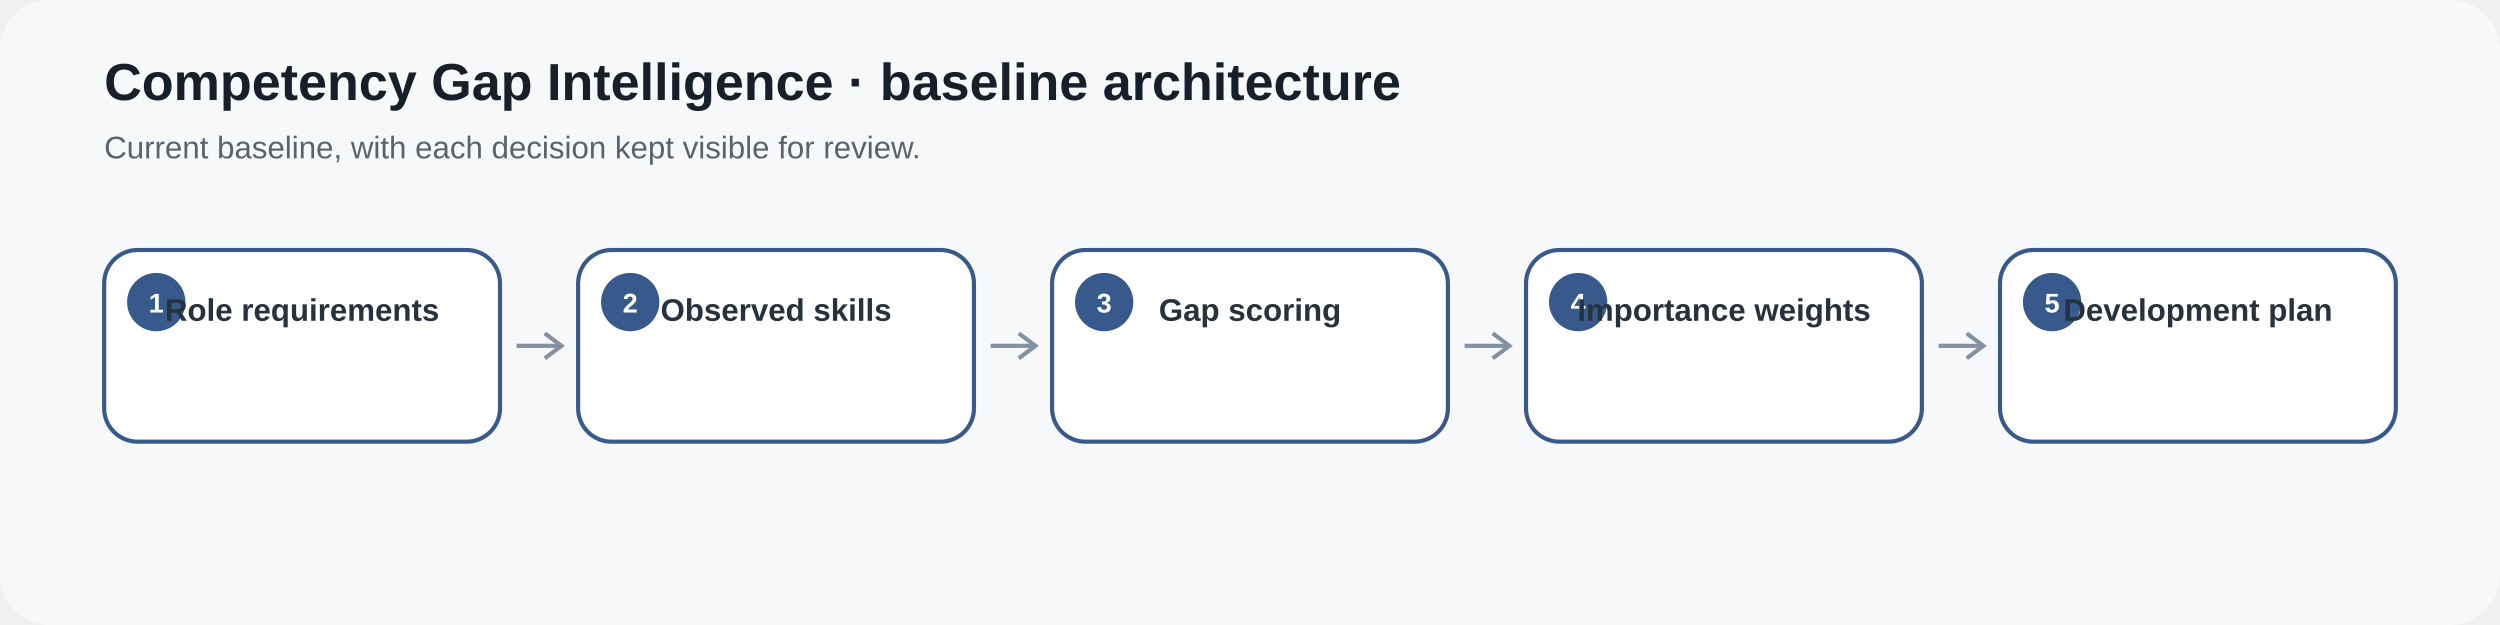
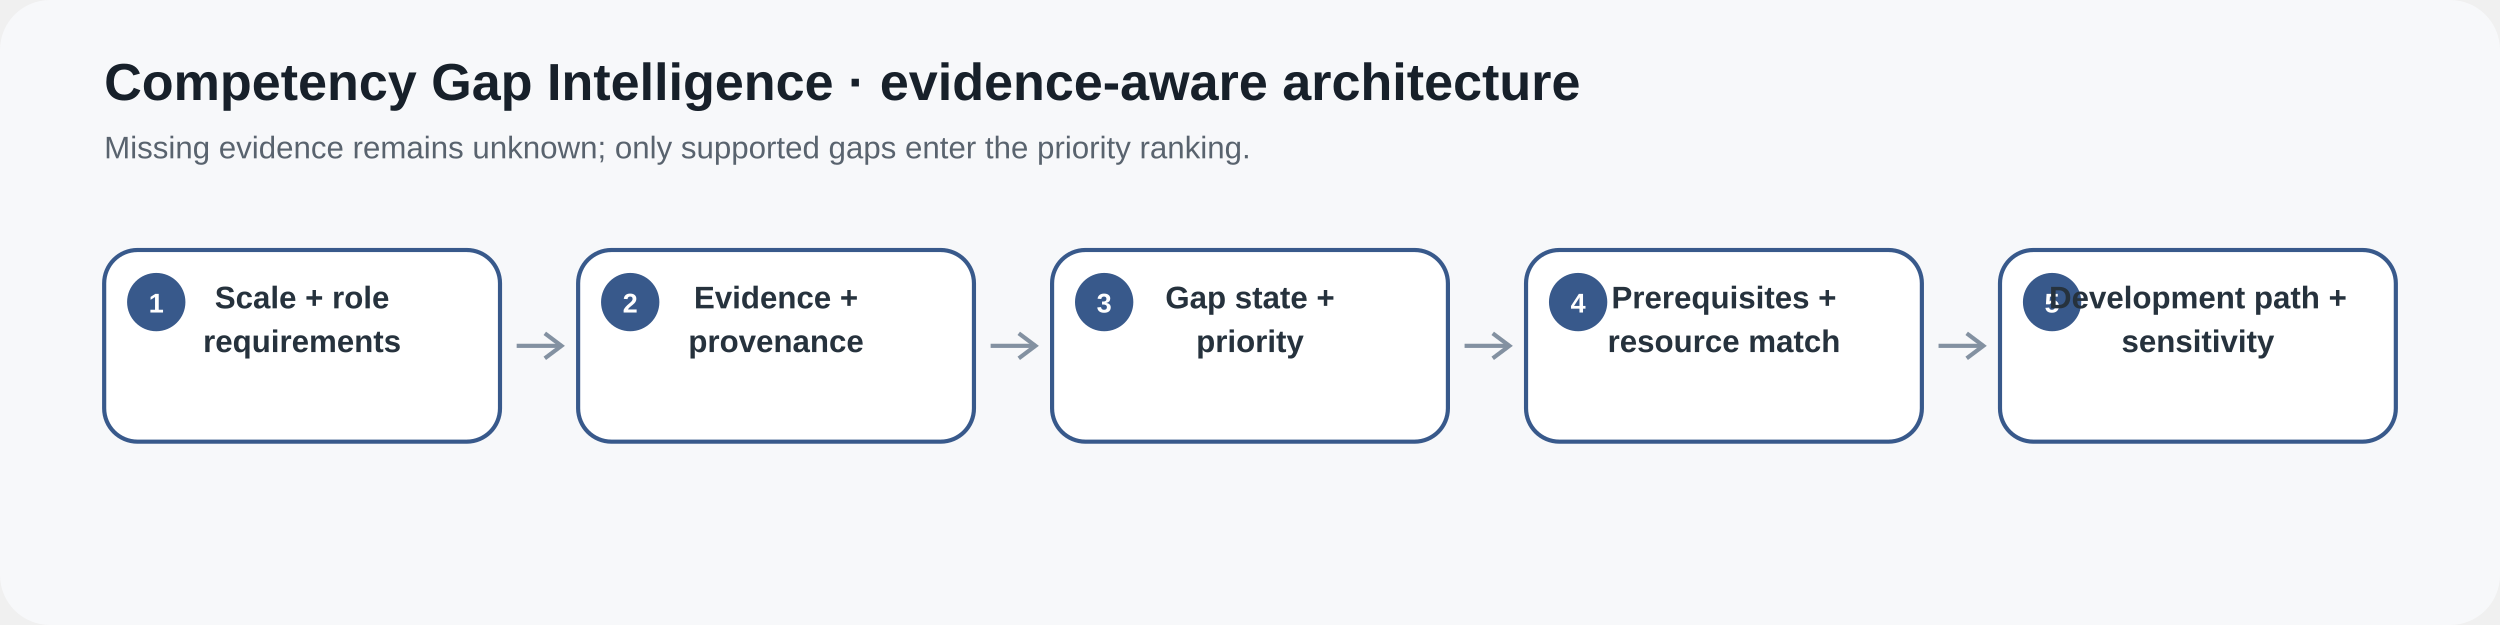
<svg xmlns="http://www.w3.org/2000/svg" width="1200" height="300" viewBox="0 0 1200 300" role="img" aria-labelledby="title desc">
  <rect width="1200" height="300" rx="24" fill="#f7f8fa" />
-   <text x="50" y="48" font-family="Arial, Helvetica, sans-serif" font-size="25" font-weight="700" fill="#17202a">Competency Gap Intelligence · baseline architecture</text>
-   <text x="50" y="76" font-family="Arial, Helvetica, sans-serif" font-size="15" fill="#59636e">Current baseline, with each decision kept visible for review.</text>
-   <rect x="50.0" y="120" width="190" height="92" rx="16" fill="#ffffff" stroke="#38598b" stroke-width="2" />
-   <circle cx="75.0" cy="145" r="14" fill="#38598b" />
-   <text x="75.0" y="150" text-anchor="middle" font-family="Arial, Helvetica, sans-serif" font-size="13" font-weight="700" fill="#ffffff">1</text>
-   <text x="145.0" y="154" text-anchor="middle" font-family="Arial, Helvetica, sans-serif" font-size="15" font-weight="600" fill="#26323d">Role requirements</text>
-   <line x1="248.0" y1="166.0" x2="269.5" y2="166.0" stroke="#8391a1" stroke-width="2" />
-   <path d="M 261.5 160.0 L 269.5 166.0 L 261.5 172.0" fill="none" stroke="#8391a1" stroke-width="2" />
-   <rect x="277.5" y="120" width="190" height="92" rx="16" fill="#ffffff" stroke="#38598b" stroke-width="2" />
+   <text x="50" y="48" font-family="Arial, Helvetica, sans-serif" font-size="25" font-weight="700" fill="#17202a">Competency Gap Intelligence · evidence-aware architecture</text>
+   <text x="50" y="76" font-family="Arial, Helvetica, sans-serif" font-size="15" fill="#59636e">Missing evidence remains unknown; only supported gaps enter the priority ranking.</text>
+   <rect x="50" y="120" width="190" height="92" rx="16" fill="#fff" stroke="#38598b" stroke-width="2" />
+   <circle cx="75" cy="145" r="14" fill="#38598b" />
+   <text x="75" y="150" text-anchor="middle" font-family="Arial" font-size="13" font-weight="700" fill="#fff">1</text>
+   <text x="145" y="148" text-anchor="middle" font-family="Arial" font-size="15" font-weight="600" fill="#26323d">Scale + role</text>
+   <text x="145" y="169" text-anchor="middle" font-family="Arial" font-size="15" font-weight="600" fill="#26323d">requirements</text>
+   <line x1="248" y1="166" x2="269.5" y2="166" stroke="#8391a1" stroke-width="2" />
+   <path d="M261.5 160 L269.5 166 L261.5 172" fill="none" stroke="#8391a1" stroke-width="2" />
+   <rect x="277.5" y="120" width="190" height="92" rx="16" fill="#fff" stroke="#38598b" stroke-width="2" />
  <circle cx="302.5" cy="145" r="14" fill="#38598b" />
-   <text x="302.5" y="150" text-anchor="middle" font-family="Arial, Helvetica, sans-serif" font-size="13" font-weight="700" fill="#ffffff">2</text>
-   <text x="372.5" y="154" text-anchor="middle" font-family="Arial, Helvetica, sans-serif" font-size="15" font-weight="600" fill="#26323d">Observed skills</text>
-   <line x1="475.5" y1="166.0" x2="497.0" y2="166.0" stroke="#8391a1" stroke-width="2" />
-   <path d="M 489.0 160.0 L 497.0 166.0 L 489.0 172.0" fill="none" stroke="#8391a1" stroke-width="2" />
-   <rect x="505.0" y="120" width="190" height="92" rx="16" fill="#ffffff" stroke="#38598b" stroke-width="2" />
-   <circle cx="530.0" cy="145" r="14" fill="#38598b" />
-   <text x="530.0" y="150" text-anchor="middle" font-family="Arial, Helvetica, sans-serif" font-size="13" font-weight="700" fill="#ffffff">3</text>
-   <text x="600.0" y="154" text-anchor="middle" font-family="Arial, Helvetica, sans-serif" font-size="15" font-weight="600" fill="#26323d">Gap scoring</text>
-   <line x1="703.0" y1="166.0" x2="724.5" y2="166.0" stroke="#8391a1" stroke-width="2" />
-   <path d="M 716.5 160.0 L 724.5 166.0 L 716.5 172.0" fill="none" stroke="#8391a1" stroke-width="2" />
-   <rect x="732.5" y="120" width="190" height="92" rx="16" fill="#ffffff" stroke="#38598b" stroke-width="2" />
+   <text x="302.5" y="150" text-anchor="middle" font-family="Arial" font-size="13" font-weight="700" fill="#fff">2</text>
+   <text x="372.5" y="148" text-anchor="middle" font-family="Arial" font-size="15" font-weight="600" fill="#26323d">Evidence +</text>
+   <text x="372.5" y="169" text-anchor="middle" font-family="Arial" font-size="15" font-weight="600" fill="#26323d">provenance</text>
+   <line x1="475.5" y1="166" x2="497" y2="166" stroke="#8391a1" stroke-width="2" />
+   <path d="M489 160 L497 166 L489 172" fill="none" stroke="#8391a1" stroke-width="2" />
+   <rect x="505" y="120" width="190" height="92" rx="16" fill="#fff" stroke="#38598b" stroke-width="2" />
+   <circle cx="530" cy="145" r="14" fill="#38598b" />
+   <text x="530" y="150" text-anchor="middle" font-family="Arial" font-size="13" font-weight="700" fill="#fff">3</text>
+   <text x="600" y="148" text-anchor="middle" font-family="Arial" font-size="15" font-weight="600" fill="#26323d">Gap state +</text>
+   <text x="600" y="169" text-anchor="middle" font-family="Arial" font-size="15" font-weight="600" fill="#26323d">priority</text>
+   <line x1="703" y1="166" x2="724.5" y2="166" stroke="#8391a1" stroke-width="2" />
+   <path d="M716.5 160 L724.5 166 L716.5 172" fill="none" stroke="#8391a1" stroke-width="2" />
+   <rect x="732.5" y="120" width="190" height="92" rx="16" fill="#fff" stroke="#38598b" stroke-width="2" />
  <circle cx="757.5" cy="145" r="14" fill="#38598b" />
-   <text x="757.5" y="150" text-anchor="middle" font-family="Arial, Helvetica, sans-serif" font-size="13" font-weight="700" fill="#ffffff">4</text>
-   <text x="827.5" y="154" text-anchor="middle" font-family="Arial, Helvetica, sans-serif" font-size="15" font-weight="600" fill="#26323d">Importance weights</text>
-   <line x1="930.5" y1="166.0" x2="952.0" y2="166.0" stroke="#8391a1" stroke-width="2" />
-   <path d="M 944.0 160.0 L 952.0 166.0 L 944.0 172.0" fill="none" stroke="#8391a1" stroke-width="2" />
-   <rect x="960.0" y="120" width="190" height="92" rx="16" fill="#ffffff" stroke="#38598b" stroke-width="2" />
-   <circle cx="985.0" cy="145" r="14" fill="#38598b" />
-   <text x="985.0" y="150" text-anchor="middle" font-family="Arial, Helvetica, sans-serif" font-size="13" font-weight="700" fill="#ffffff">5</text>
-   <text x="1055.0" y="154" text-anchor="middle" font-family="Arial, Helvetica, sans-serif" font-size="15" font-weight="600" fill="#26323d">Development plan</text>
+   <text x="757.5" y="150" text-anchor="middle" font-family="Arial" font-size="13" font-weight="700" fill="#fff">4</text>
+   <text x="827.5" y="148" text-anchor="middle" font-family="Arial" font-size="15" font-weight="600" fill="#26323d">Prerequisites +</text>
+   <text x="827.5" y="169" text-anchor="middle" font-family="Arial" font-size="15" font-weight="600" fill="#26323d">resource match</text>
+   <line x1="930.5" y1="166" x2="952" y2="166" stroke="#8391a1" stroke-width="2" />
+   <path d="M944 160 L952 166 L944 172" fill="none" stroke="#8391a1" stroke-width="2" />
+   <rect x="960" y="120" width="190" height="92" rx="16" fill="#fff" stroke="#38598b" stroke-width="2" />
+   <circle cx="985" cy="145" r="14" fill="#38598b" />
+   <text x="985" y="150" text-anchor="middle" font-family="Arial" font-size="13" font-weight="700" fill="#fff">5</text>
+   <text x="1055" y="148" text-anchor="middle" font-family="Arial" font-size="15" font-weight="600" fill="#26323d">Development path +</text>
+   <text x="1055" y="169" text-anchor="middle" font-family="Arial" font-size="15" font-weight="600" fill="#26323d">sensitivity</text>
</svg>
